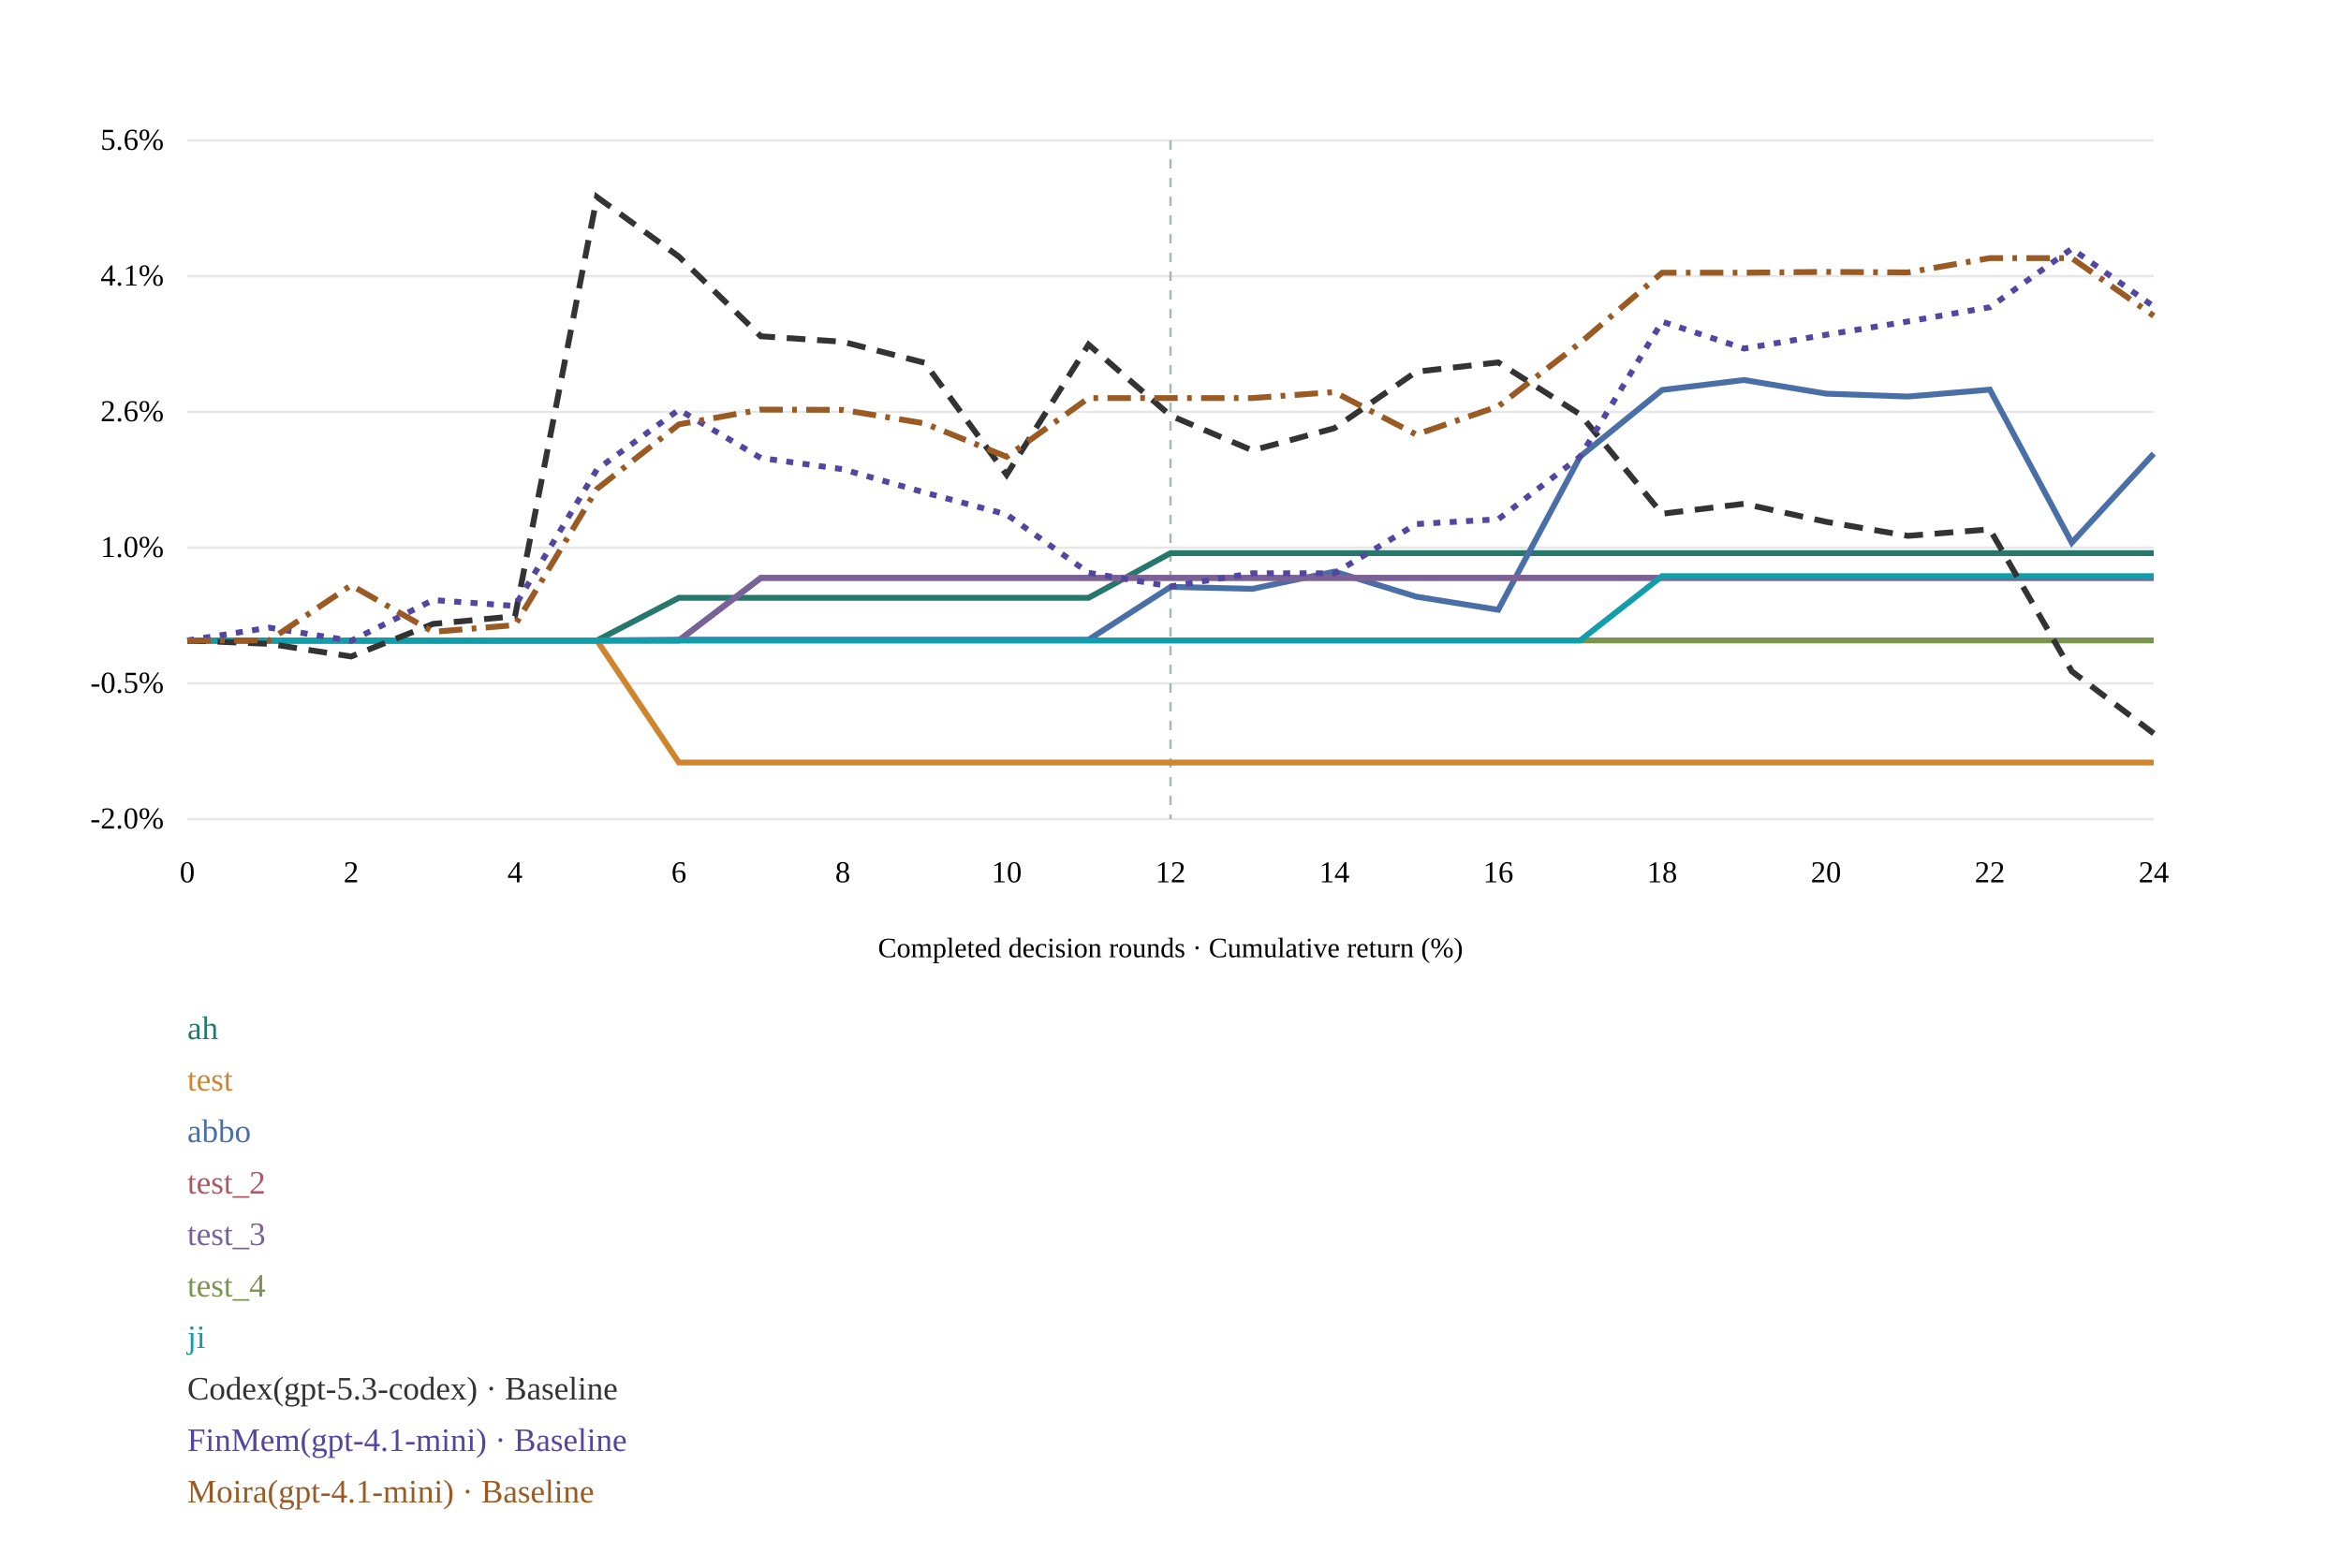
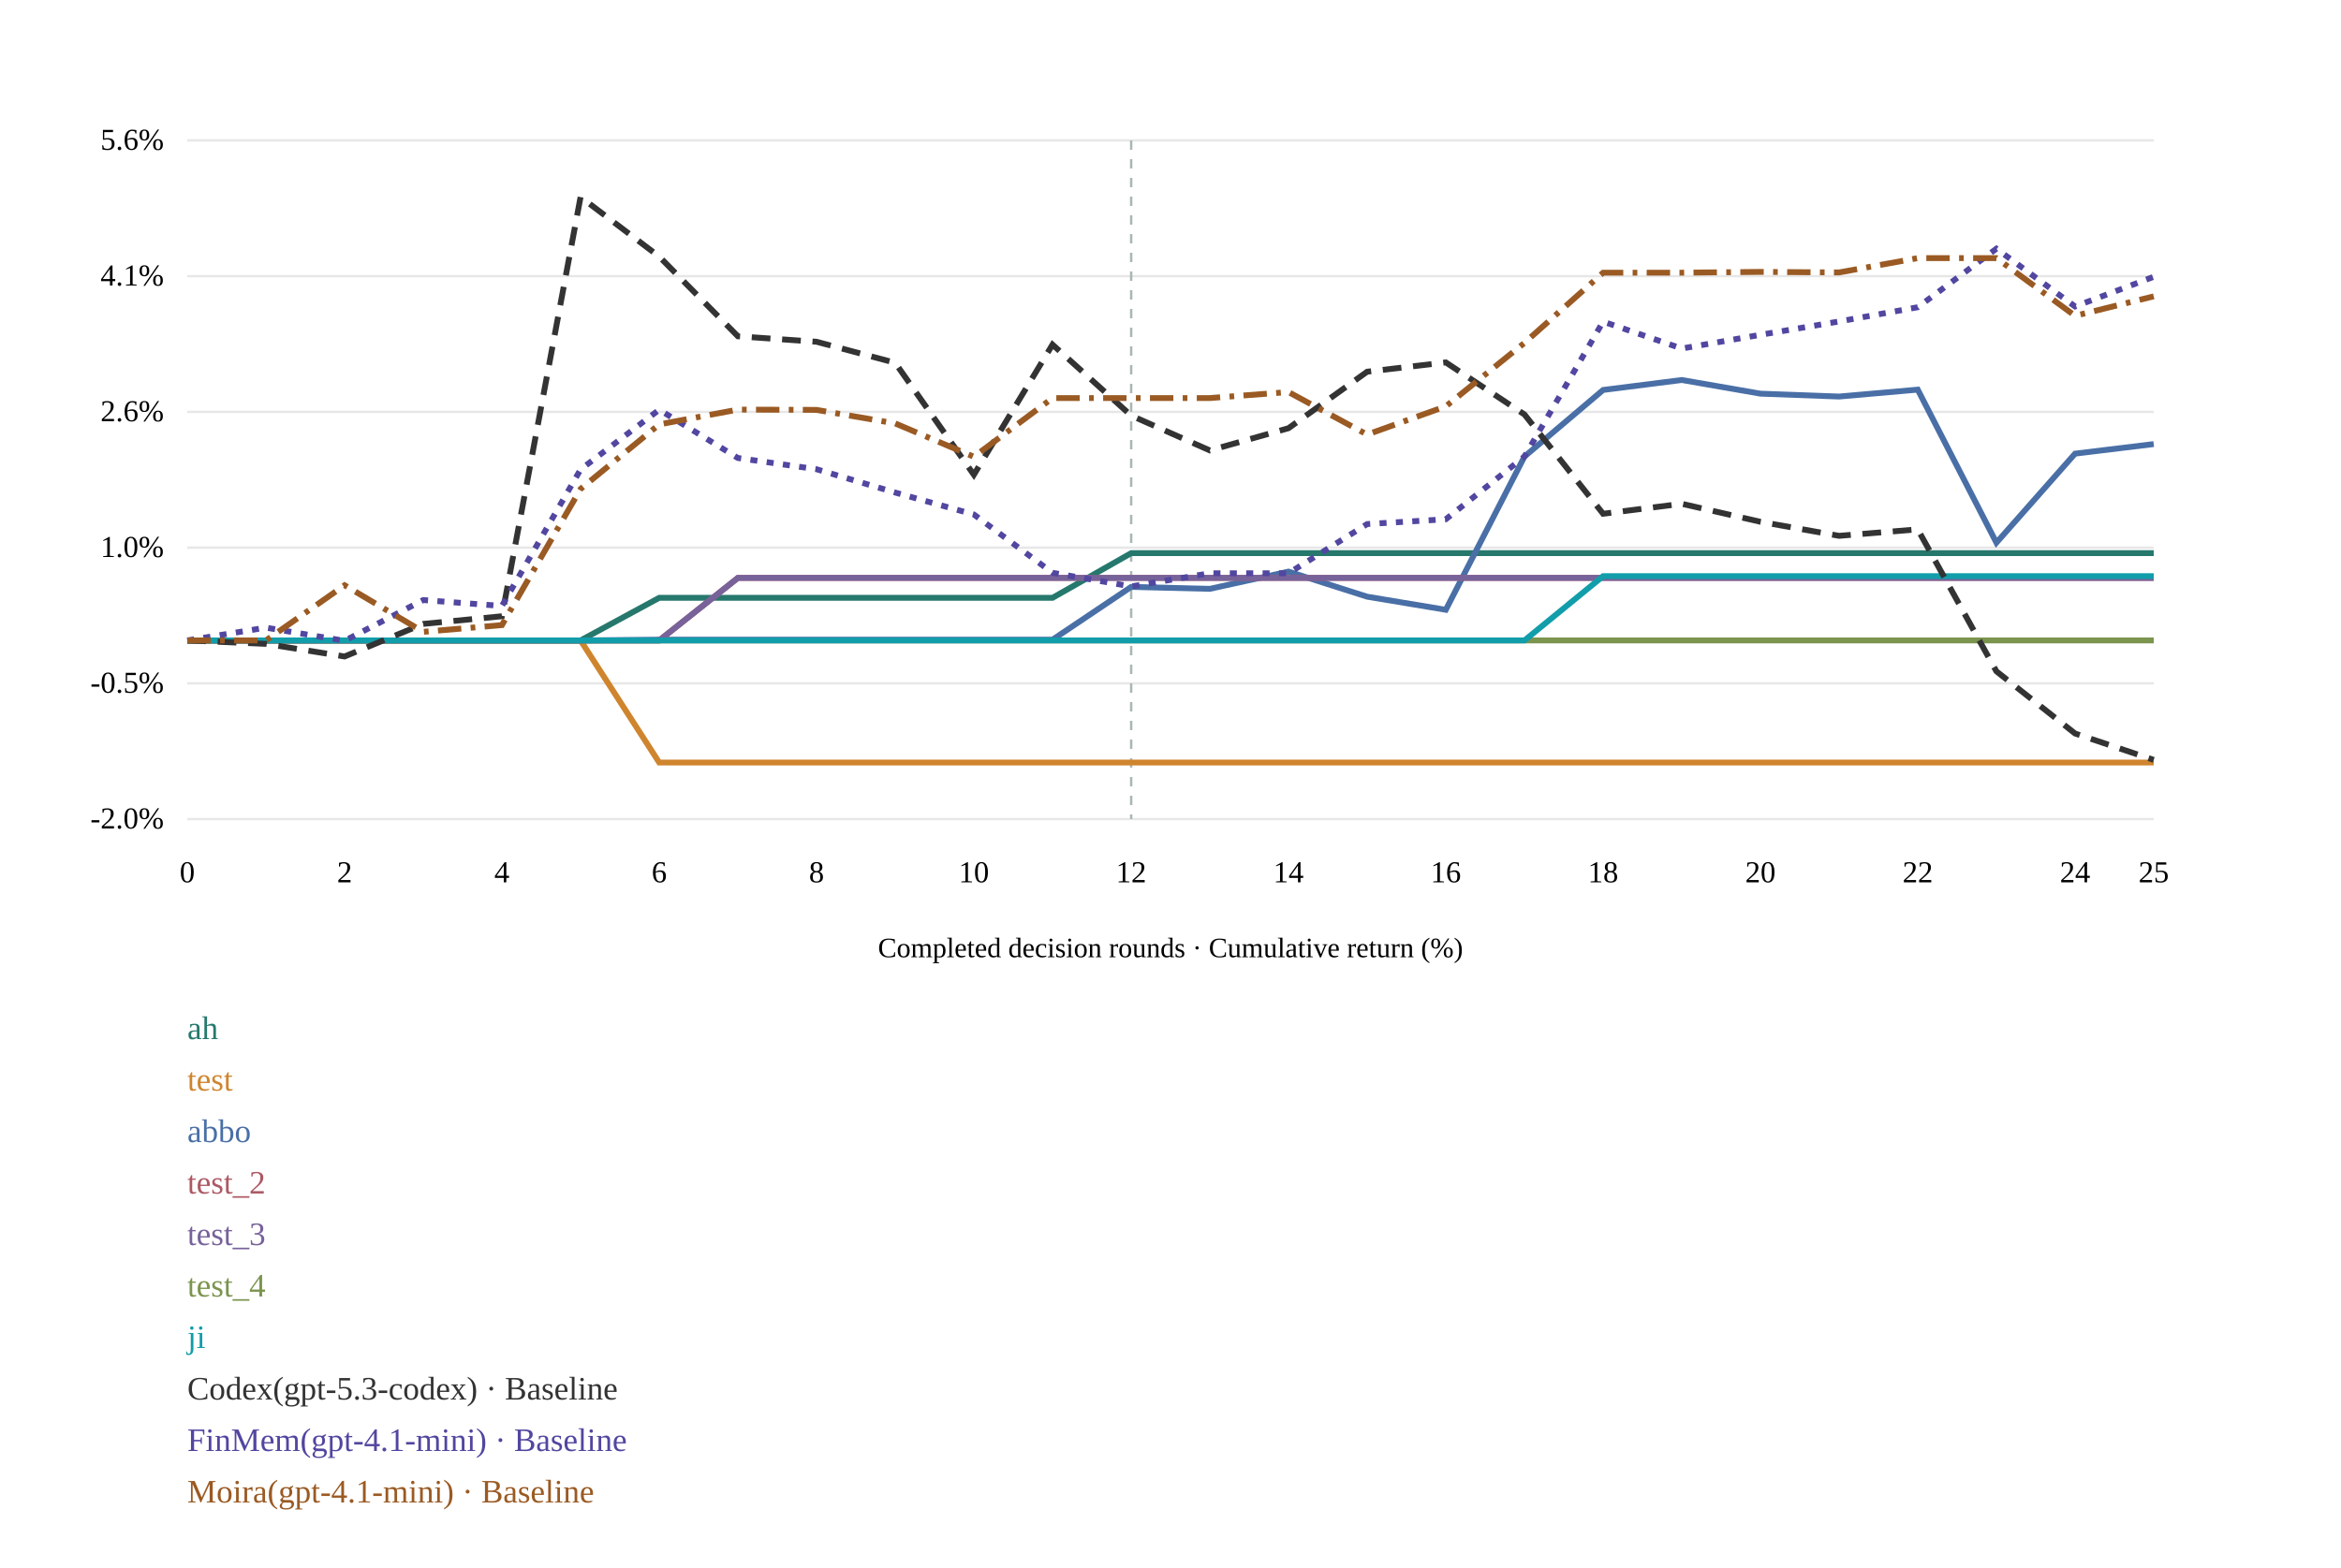
<svg xmlns="http://www.w3.org/2000/svg" viewBox="0 0 1000 670" role="img">
  <rect width="100%" height="100%" fill="white" />
  <path d="M80 350.0H920" stroke="#e7e7e7" />
  <text x="70" y="354.0" text-anchor="end" font-size="13">-2.0%</text>
  <path d="M80 292.0H920" stroke="#e7e7e7" />
  <text x="70" y="296.0" text-anchor="end" font-size="13">-0.5%</text>
  <path d="M80 234.0H920" stroke="#e7e7e7" />
  <text x="70" y="238.0" text-anchor="end" font-size="13">1.0%</text>
  <path d="M80 176.0H920" stroke="#e7e7e7" />
  <text x="70" y="180.0" text-anchor="end" font-size="13">2.6%</text>
  <path d="M80 118.0H920" stroke="#e7e7e7" />
  <text x="70" y="122.0" text-anchor="end" font-size="13">4.1%</text>
  <path d="M80 60H920" stroke="#e7e7e7" />
  <text x="70" y="64" text-anchor="end" font-size="13">5.6%</text>
  <path d="M80 273.646H920" stroke="#aaa" />
  <text x="80.0" y="377" text-anchor="middle" font-size="13">0</text>
-   <text x="150.0" y="377" text-anchor="middle" font-size="13">2</text>
-   <text x="220.0" y="377" text-anchor="middle" font-size="13">4</text>
-   <text x="290.0" y="377" text-anchor="middle" font-size="13">6</text>
-   <text x="360.0" y="377" text-anchor="middle" font-size="13">8</text>
-   <text x="430.0" y="377" text-anchor="middle" font-size="13">10</text>
-   <text x="500.0" y="377" text-anchor="middle" font-size="13">12</text>
-   <text x="570.0" y="377" text-anchor="middle" font-size="13">14</text>
-   <text x="640.0" y="377" text-anchor="middle" font-size="13">16</text>
-   <text x="710.0" y="377" text-anchor="middle" font-size="13">18</text>
-   <text x="780.0" y="377" text-anchor="middle" font-size="13">20</text>
-   <text x="850.0" y="377" text-anchor="middle" font-size="13">22</text>
-   <text x="920.0" y="377" text-anchor="middle" font-size="13">24</text>
-   <path d="M500.0 60V350" stroke="#a8b7b2" stroke-dasharray="4 4" />
+   <text x="147.2" y="377" text-anchor="middle" font-size="13">2</text>
+   <text x="214.4" y="377" text-anchor="middle" font-size="13">4</text>
+   <text x="281.6" y="377" text-anchor="middle" font-size="13">6</text>
+   <text x="348.8" y="377" text-anchor="middle" font-size="13">8</text>
+   <text x="416.0" y="377" text-anchor="middle" font-size="13">10</text>
+   <text x="483.2" y="377" text-anchor="middle" font-size="13">12</text>
+   <text x="550.4" y="377" text-anchor="middle" font-size="13">14</text>
+   <text x="617.6" y="377" text-anchor="middle" font-size="13">16</text>
+   <text x="684.8" y="377" text-anchor="middle" font-size="13">18</text>
+   <text x="752.0" y="377" text-anchor="middle" font-size="13">20</text>
+   <text x="819.2" y="377" text-anchor="middle" font-size="13">22</text>
+   <text x="886.4" y="377" text-anchor="middle" font-size="13">24</text>
+   <text x="920.0" y="377" text-anchor="middle" font-size="13">25</text>
+   <path d="M483.2 60V350" stroke="#a8b7b2" stroke-dasharray="4 4" />
  <text x="500" y="409" text-anchor="middle">Completed decision rounds · Cumulative return (%)</text>
-   <polyline points="80.00,273.65 115.00,273.65 150.00,273.65 185.00,273.65 220.00,273.65 255.00,273.65 290.00,255.44 325.00,255.44 360.00,255.44 395.00,255.44 430.00,255.44 465.00,255.44 500.00,236.35 535.00,236.35 570.00,236.35 605.00,236.35 640.00,236.35 675.00,236.35 710.00,236.35 745.00,236.35 780.00,236.35 815.00,236.35 850.00,236.35 885.00,236.35 920.00,236.35" fill="none" stroke="#26786d" stroke-width="2.5" stroke-dasharray="none" />
+   <polyline points="80.00,273.65 113.60,273.65 147.20,273.65 180.80,273.65 214.40,273.65 248.00,273.65 281.60,255.44 315.20,255.44 348.80,255.44 382.40,255.44 416.00,255.44 449.60,255.44 483.20,236.35 516.80,236.35 550.40,236.35 584.00,236.35 617.60,236.35 651.20,236.35 684.80,236.35 718.40,236.35 752.00,236.35 785.60,236.35 819.20,236.35 852.80,236.35 886.40,236.35 920.00,236.35" fill="none" stroke="#26786d" stroke-width="2.5" stroke-dasharray="none" />
  <text x="80" y="444" fill="#26786d" font-size="14">ah</text>
-   <polyline points="80.00,273.65 115.00,273.65 150.00,273.65 185.00,273.65 220.00,273.65 255.00,273.65 290.00,325.83 325.00,325.83 360.00,325.83 395.00,325.83 430.00,325.83 465.00,325.83 500.00,325.83 535.00,325.83 570.00,325.83 605.00,325.83 640.00,325.83 675.00,325.83 710.00,325.83 745.00,325.83 780.00,325.83 815.00,325.83 850.00,325.83 885.00,325.83 920.00,325.83" fill="none" stroke="#cf852e" stroke-width="2.5" stroke-dasharray="none" />
+   <polyline points="80.00,273.65 113.60,273.65 147.20,273.65 180.80,273.65 214.40,273.65 248.00,273.65 281.60,325.83 315.20,325.83 348.80,325.83 382.40,325.83 416.00,325.83 449.60,325.83 483.20,325.83 516.80,325.83 550.40,325.83 584.00,325.83 617.60,325.83 651.20,325.83 684.80,325.83 718.40,325.83 752.00,325.83 785.60,325.83 819.20,325.83 852.80,325.83 886.40,325.83 920.00,325.83" fill="none" stroke="#cf852e" stroke-width="2.5" stroke-dasharray="none" />
  <text x="80" y="466" fill="#cf852e" font-size="14">test</text>
-   <polyline points="80.00,273.65 115.00,273.65 150.00,273.65 185.00,273.65 220.00,273.65 255.00,273.65 290.00,273.33 325.00,273.33 360.00,273.33 395.00,273.33 430.00,273.33 465.00,273.33 500.00,250.78 535.00,251.61 570.00,244.24 605.00,254.96 640.00,260.56 675.00,195.08 710.00,166.63 745.00,162.37 780.00,168.21 815.00,169.44 850.00,166.49 885.00,231.89 920.00,193.84" fill="none" stroke="#496fa6" stroke-width="2.5" stroke-dasharray="none" />
+   <polyline points="80.00,273.65 113.60,273.65 147.20,273.65 180.80,273.65 214.40,273.65 248.00,273.65 281.60,273.33 315.20,273.33 348.80,273.33 382.40,273.33 416.00,273.33 449.60,273.33 483.20,250.78 516.80,251.61 550.40,244.24 584.00,254.96 617.60,260.56 651.20,195.08 684.80,166.63 718.40,162.37 752.00,168.21 785.60,169.44 819.20,166.49 852.80,231.89 886.40,193.84 920.00,189.75" fill="none" stroke="#496fa6" stroke-width="2.5" stroke-dasharray="none" />
  <text x="80" y="488" fill="#496fa6" font-size="14">abbo</text>
-   <polyline points="80.00,273.65 115.00,273.65 150.00,273.65 185.00,273.65 220.00,273.65 255.00,273.65 290.00,273.65 325.00,246.93 360.00,246.93 395.00,246.93 430.00,246.93 465.00,246.93 500.00,246.93 535.00,246.93 570.00,246.93 605.00,246.93 640.00,246.93 675.00,246.93 710.00,246.93 745.00,246.93 780.00,246.93 815.00,246.93 850.00,246.93 885.00,246.93 920.00,246.93" fill="none" stroke="#ad5964" stroke-width="2.5" stroke-dasharray="none" />
+   <polyline points="80.00,273.65 113.60,273.65 147.20,273.65 180.80,273.65 214.40,273.65 248.00,273.65 281.60,273.65 315.20,246.93 348.80,246.93 382.40,246.93 416.00,246.93 449.60,246.93 483.20,246.93 516.80,246.93 550.40,246.93 584.00,246.93 617.60,246.93 651.20,246.93 684.80,246.93 718.40,246.93 752.00,246.93 785.60,246.93 819.20,246.93 852.80,246.93 886.40,246.93 920.00,246.93" fill="none" stroke="#ad5964" stroke-width="2.5" stroke-dasharray="none" />
  <text x="80" y="510" fill="#ad5964" font-size="14">test_2</text>
-   <polyline points="80.00,273.65 115.00,273.65 150.00,273.65 185.00,273.65 220.00,273.65 255.00,273.65 290.00,273.65 325.00,246.93 360.00,246.93 395.00,246.93 430.00,246.93 465.00,246.93 500.00,246.93 535.00,246.93 570.00,246.93 605.00,246.93 640.00,246.93 675.00,246.93 710.00,246.93 745.00,246.93 780.00,246.93 815.00,246.93 850.00,246.93 885.00,246.93 920.00,246.93" fill="none" stroke="#77629a" stroke-width="2.5" stroke-dasharray="none" />
+   <polyline points="80.00,273.65 113.60,273.65 147.20,273.65 180.80,273.65 214.40,273.65 248.00,273.65 281.60,273.65 315.20,246.93 348.80,246.93 382.40,246.93 416.00,246.93 449.60,246.93 483.20,246.93 516.80,246.93 550.40,246.93 584.00,246.93 617.60,246.93 651.20,246.93 684.80,246.93 718.40,246.93 752.00,246.93 785.60,246.93 819.20,246.93 852.80,246.93 886.40,246.93 920.00,246.93" fill="none" stroke="#77629a" stroke-width="2.5" stroke-dasharray="none" />
  <text x="80" y="532" fill="#77629a" font-size="14">test_3</text>
-   <polyline points="80.00,273.65 115.00,273.65 150.00,273.65 185.00,273.65 220.00,273.65 255.00,273.65 290.00,273.65 325.00,273.65 360.00,273.65 395.00,273.65 430.00,273.65 465.00,273.65 500.00,273.65 535.00,273.65 570.00,273.65 605.00,273.65 640.00,273.65 675.00,273.65 710.00,273.65 745.00,273.65 780.00,273.65 815.00,273.65 850.00,273.65 885.00,273.65 920.00,273.65" fill="none" stroke="#7b944e" stroke-width="2.5" stroke-dasharray="none" />
+   <polyline points="80.00,273.65 113.60,273.65 147.20,273.65 180.80,273.65 214.40,273.65 248.00,273.65 281.60,273.65 315.20,273.65 348.80,273.65 382.40,273.65 416.00,273.65 449.60,273.65 483.20,273.65 516.80,273.65 550.40,273.65 584.00,273.65 617.60,273.65 651.20,273.65 684.80,273.65 718.40,273.65 752.00,273.65 785.60,273.65 819.20,273.65 852.80,273.65 886.40,273.65 920.00,273.65" fill="none" stroke="#7b944e" stroke-width="2.5" stroke-dasharray="none" />
  <text x="80" y="554" fill="#7b944e" font-size="14">test_4</text>
-   <polyline points="80.00,273.65 115.00,273.65 150.00,273.65 185.00,273.65 220.00,273.65 255.00,273.65 290.00,273.65 325.00,273.65 360.00,273.65 395.00,273.65 430.00,273.65 465.00,273.65 500.00,273.65 535.00,273.65 570.00,273.65 605.00,273.65 640.00,273.65 675.00,273.65 710.00,246.17 745.00,246.17 780.00,246.17 815.00,246.17 850.00,246.17 885.00,246.17 920.00,246.17" fill="none" stroke="#119daa" stroke-width="2.5" stroke-dasharray="none" />
+   <polyline points="80.00,273.65 113.60,273.65 147.20,273.65 180.80,273.65 214.40,273.65 248.00,273.65 281.60,273.65 315.20,273.65 348.80,273.65 382.40,273.65 416.00,273.65 449.60,273.65 483.20,273.65 516.80,273.65 550.40,273.65 584.00,273.65 617.60,273.65 651.20,273.65 684.80,246.17 718.40,246.17 752.00,246.17 785.60,246.17 819.20,246.17 852.80,246.17 886.40,246.17 920.00,246.17" fill="none" stroke="#119daa" stroke-width="2.5" stroke-dasharray="none" />
  <text x="80" y="576" fill="#119daa" font-size="14">ji</text>
-   <polyline points="80.00,273.65 115.00,275.12 150.00,280.51 185.00,266.59 220.00,263.32 255.00,84.17 290.00,109.65 325.00,143.69 360.00,146.03 395.00,155.02 430.00,202.86 465.00,147.24 500.00,177.58 535.00,192.46 570.00,182.97 605.00,158.83 640.00,154.86 675.00,177.10 710.00,219.53 745.00,215.26 780.00,222.96 815.00,228.96 850.00,226.19 885.00,286.85 920.00,313.42" fill="none" stroke="#333" stroke-width="2.5" stroke-dasharray="8 5" />
+   <polyline points="80.00,273.65 113.60,275.12 147.20,280.51 180.80,266.59 214.40,263.32 248.00,84.17 281.60,109.65 315.20,143.69 348.80,146.03 382.40,155.02 416.00,202.86 449.60,147.24 483.20,177.58 516.80,192.46 550.40,182.97 584.00,158.83 617.60,154.86 651.20,177.10 684.80,219.53 718.40,215.26 752.00,222.96 785.60,228.96 819.20,226.19 852.80,286.85 886.40,313.42 920.00,324.70" fill="none" stroke="#333" stroke-width="2.5" stroke-dasharray="8 5" />
  <text x="80" y="598" fill="#333" font-size="14">Codex(gpt-5.3-codex) · Baseline</text>
-   <polyline points="80.00,273.65 115.00,268.19 150.00,273.81 185.00,256.40 220.00,258.92 255.00,200.61 290.00,175.06 325.00,195.70 360.00,200.50 395.00,210.46 430.00,219.83 465.00,244.75 500.00,250.58 535.00,244.95 570.00,244.95 605.00,223.93 640.00,221.88 675.00,195.08 710.00,137.43 745.00,148.93 780.00,143.06 815.00,137.36 850.00,131.28 885.00,106.27 920.00,130.96" fill="none" stroke="#5146a0" stroke-width="2.5" stroke-dasharray="3 4" />
+   <polyline points="80.00,273.65 113.60,268.19 147.20,273.81 180.80,256.40 214.40,258.92 248.00,200.61 281.60,175.06 315.20,195.70 348.80,200.50 382.40,210.46 416.00,219.83 449.60,244.75 483.20,250.58 516.80,244.95 550.40,244.95 584.00,223.93 617.60,221.88 651.20,195.08 684.80,137.43 718.40,148.93 752.00,143.06 785.60,137.36 819.20,131.28 852.80,106.27 886.40,130.96 920.00,118.27" fill="none" stroke="#5146a0" stroke-width="2.5" stroke-dasharray="3 4" />
  <text x="80" y="620" fill="#5146a0" font-size="14">FinMem(gpt-4.1-mini) · Baseline</text>
-   <polyline points="80.00,273.65 115.00,273.65 150.00,250.08 185.00,269.98 220.00,267.10 255.00,208.92 290.00,181.34 325.00,175.02 360.00,175.14 395.00,180.92 430.00,195.17 465.00,170.09 500.00,170.09 535.00,170.09 570.00,167.52 605.00,185.69 640.00,173.63 675.00,146.50 710.00,116.52 745.00,116.52 780.00,116.18 815.00,116.41 850.00,110.29 885.00,110.29 920.00,134.95" fill="none" stroke="#9a5a23" stroke-width="2.5" stroke-dasharray="10 4 2 4" />
+   <polyline points="80.00,273.65 113.60,273.65 147.20,250.08 180.80,269.98 214.40,267.10 248.00,208.92 281.60,181.34 315.20,175.02 348.80,175.14 382.40,180.92 416.00,195.17 449.60,170.09 483.20,170.09 516.80,170.09 550.40,167.52 584.00,185.69 617.60,173.63 651.20,146.50 684.80,116.52 718.40,116.52 752.00,116.18 785.60,116.41 819.20,110.29 852.80,110.29 886.40,134.95 920.00,126.63" fill="none" stroke="#9a5a23" stroke-width="2.5" stroke-dasharray="10 4 2 4" />
  <text x="80" y="642" fill="#9a5a23" font-size="14">Moira(gpt-4.1-mini) · Baseline</text>
</svg>
